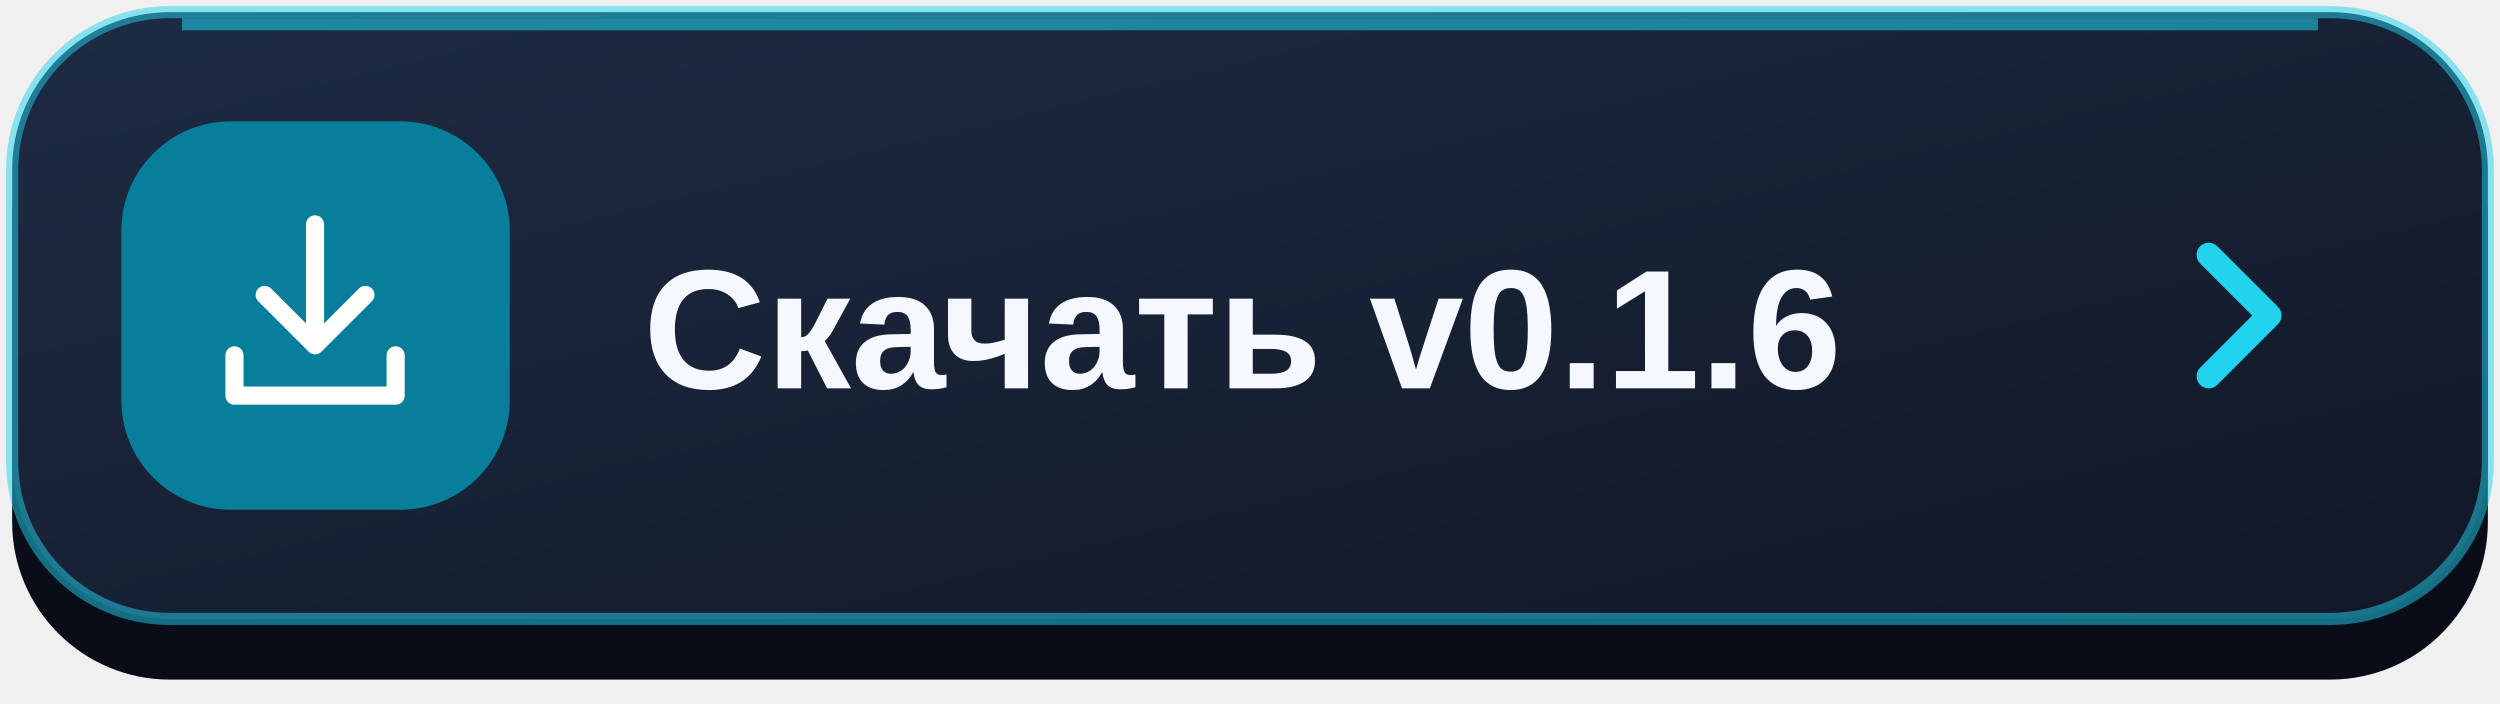
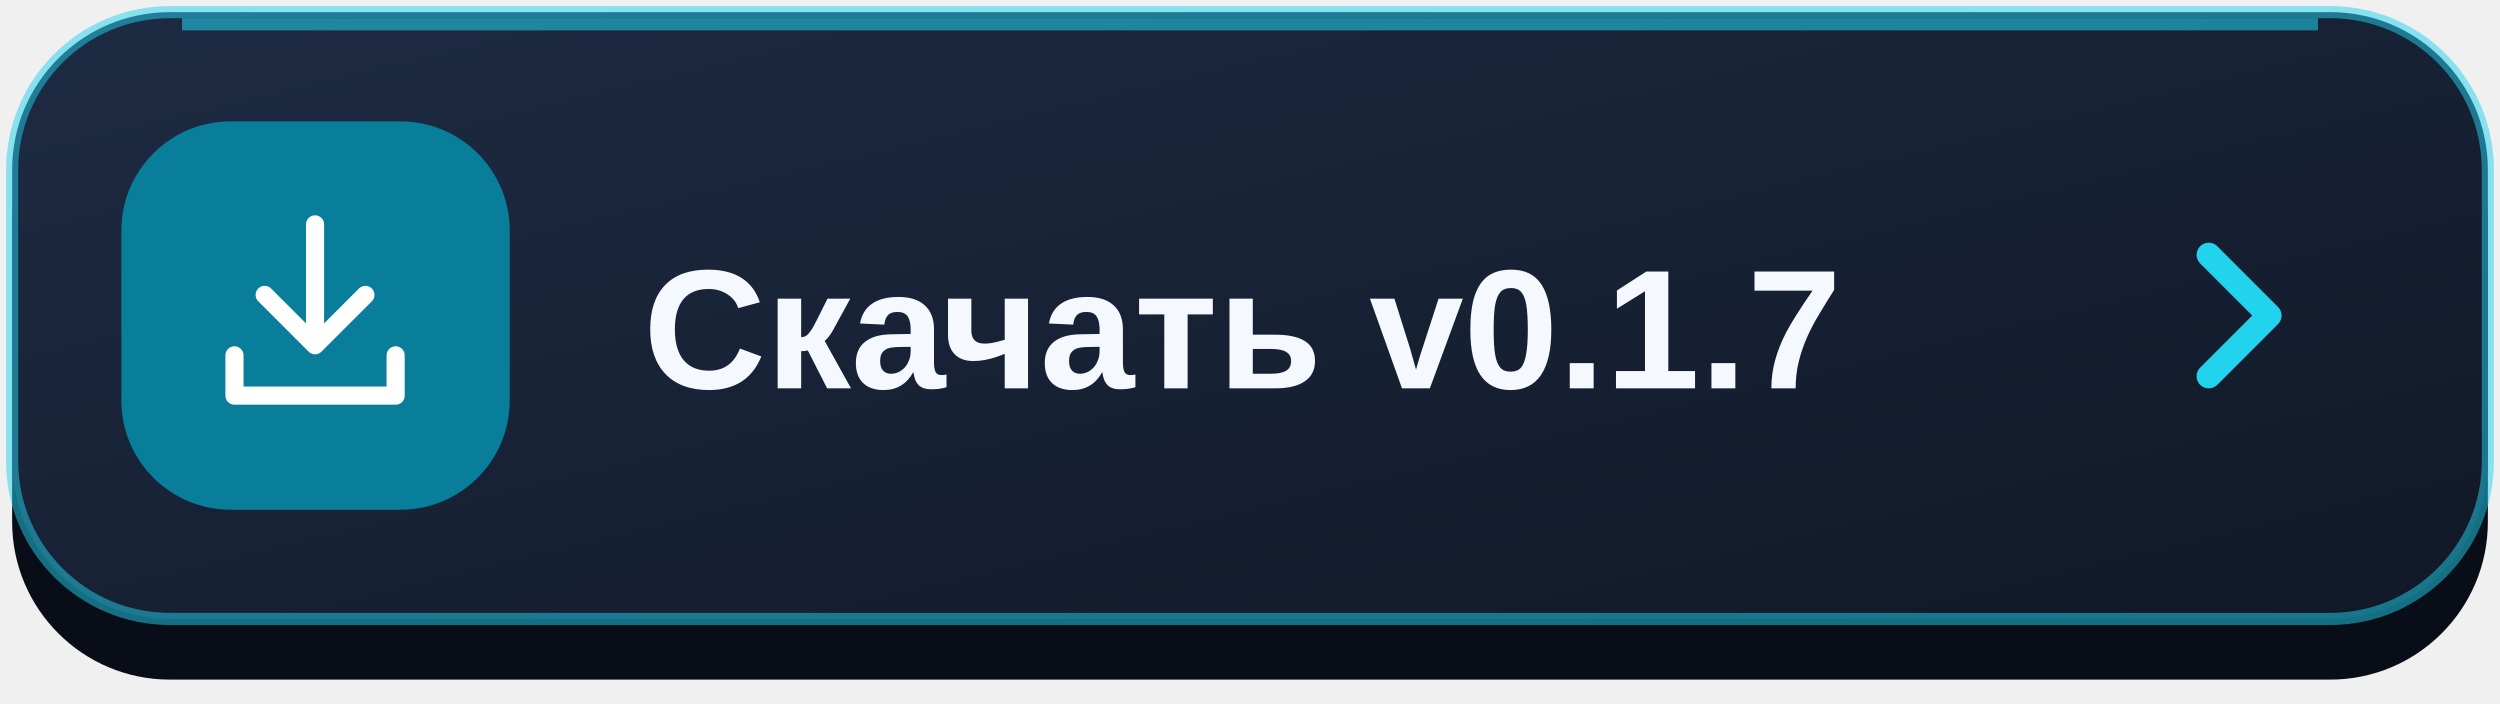
- <svg xmlns="http://www.w3.org/2000/svg" width="206" height="58" viewBox="0 0 206 58" role="img" aria-label="Скачать v0.1.6">
+ <svg xmlns="http://www.w3.org/2000/svg" width="206" height="58" viewBox="0 0 206 58" role="img" aria-label="Скачать v0.1.7">
  <defs>
    <linearGradient id="body" x2="1" y2="1">
      <stop stop-color="#1d2b43" />
      <stop offset="1" stop-color="#111827" />
    </linearGradient>
    <linearGradient id="accent">
      <stop stop-color="#087e9b" />
      <stop offset="1" stop-color="#22d3ee" />
    </linearGradient>
  </defs>
  <rect x="1" y="5" width="204" height="51" rx="13" fill="#080d18" />
  <rect x="1" y="1" width="204" height="50" rx="13" fill="url(#body)" stroke="#22d3ee" stroke-opacity=".5" />
  <path d="M15 2h176" stroke="#22d3ee" stroke-opacity=".55" />
  <rect x="10" y="10" width="32" height="32" rx="9" fill="#087e9b" />
  <g transform="translate(16 16) scale(.83)" fill="none" stroke="#fff" stroke-width="1.8" stroke-linecap="round" stroke-linejoin="round">
    <path d="M12 3v12m-5-5 5 5 5-5M4 16v4h16v-4" />
  </g>
-   <text x="53" y="32" fill="#f5f8ff" font-family="Arial,Helvetica,sans-serif" font-size="14" font-weight="700">Скачать v0.1.6</text>
+   <text x="53" y="32" fill="#f5f8ff" font-family="Arial,Helvetica,sans-serif" font-size="14" font-weight="700">Скачать v0.1.7</text>
  <path d="m182 21 5 5-5 5" fill="none" stroke="#22d3ee" stroke-width="2" stroke-linecap="round" stroke-linejoin="round" />
</svg>
